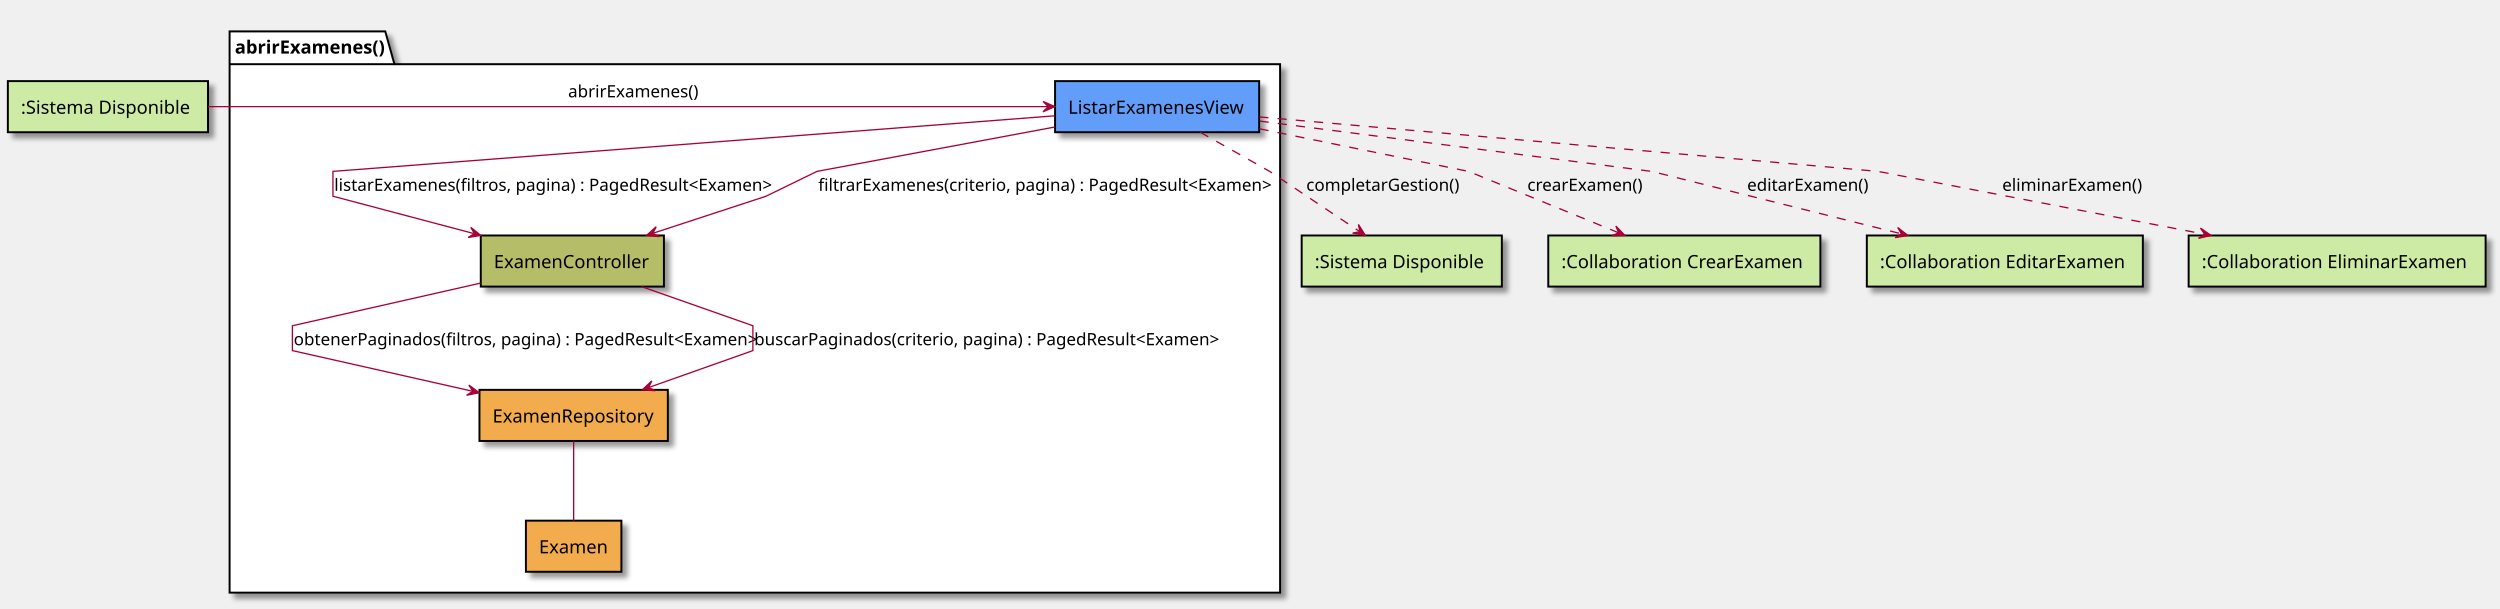
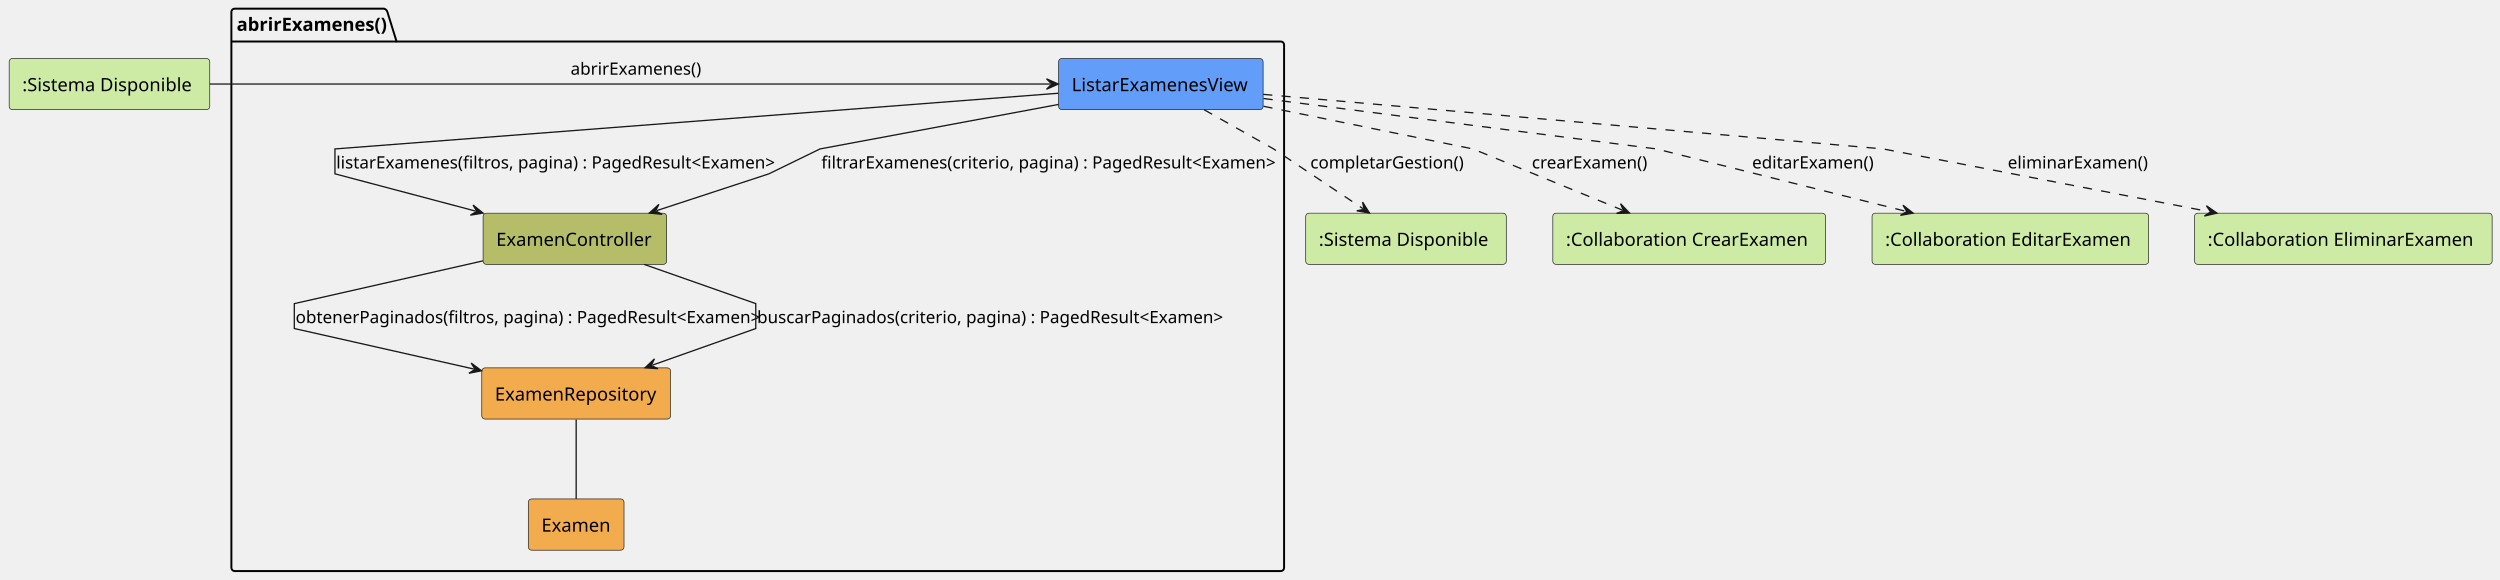
- <svg xmlns="http://www.w3.org/2000/svg" contentScriptType="application/ecmascript" contentStyleType="text/css" height="465px" preserveAspectRatio="none" style="width:1911px;height:465px;" version="1.1" viewBox="0 0 1911 465" width="1911px" zoomAndPan="magnify">
-   <defs>
-     <filter height="300%" id="fq1pr5hdrmepp" width="300%" x="-1" y="-1">
-       <feGaussianBlur result="blurOut" stdDeviation="2.0" />
-       <feColorMatrix in="blurOut" result="blurOut2" type="matrix" values="0 0 0 0 0 0 0 0 0 0 0 0 0 0 0 0 0 0 .4 0" />
-       <feOffset dx="4.0" dy="4.0" in="blurOut2" result="blurOut3" />
-       <feBlend in="SourceGraphic" in2="blurOut3" mode="normal" />
-     </filter>
-   </defs>
+ <svg xmlns="http://www.w3.org/2000/svg" contentStyleType="text/css" height="442px" preserveAspectRatio="none" style="width:1907px;height:442px;background:#FFFFFF;" version="1.1" viewBox="0 0 1907 442" width="1907px" zoomAndPan="magnify">
+   <defs />
  <g>
-     <polygon fill="#FFFFFF" filter="url(#fq1pr5hdrmepp)" points="175.5,24,294.5,24,301.5,49.068,978.5,49.068,978.5,453,175.5,453,175.5,24" style="stroke: #000000; stroke-width: 1.5;" />
-     <line style="stroke: #000000; stroke-width: 1.5;" x1="175.5" x2="301.5" y1="49.068" y2="49.068" />
-     <text fill="#000000" font-family="sans-serif" font-size="14" font-weight="bold" lengthAdjust="spacingAndGlyphs" textLength="113" x="179.5" y="40.966">abrirExamenes()</text>
-     <rect fill="#629EF9" filter="url(#fq1pr5hdrmepp)" height="39.068" style="stroke: #000000; stroke-width: 1.5;" width="156" x="806.5" y="62" />
-     <text fill="#000000" font-family="sans-serif" font-size="14" lengthAdjust="spacingAndGlyphs" textLength="136" x="816.5" y="86.966">ListarExamenesView</text>
-     <rect fill="#B5BD68" filter="url(#fq1pr5hdrmepp)" height="39.068" style="stroke: #000000; stroke-width: 1.5;" width="140" x="367.5" y="180" />
-     <text fill="#000000" font-family="sans-serif" font-size="14" lengthAdjust="spacingAndGlyphs" textLength="120" x="377.5" y="204.966">ExamenController</text>
-     <rect fill="#F2AC4E" filter="url(#fq1pr5hdrmepp)" height="39.068" style="stroke: #000000; stroke-width: 1.5;" width="144" x="366.5" y="298" />
-     <text fill="#000000" font-family="sans-serif" font-size="14" lengthAdjust="spacingAndGlyphs" textLength="124" x="376.5" y="322.966">ExamenRepository</text>
-     <rect fill="#F2AC4E" filter="url(#fq1pr5hdrmepp)" height="39.068" style="stroke: #000000; stroke-width: 1.5;" width="73" x="402" y="398" />
-     <text fill="#000000" font-family="sans-serif" font-size="14" lengthAdjust="spacingAndGlyphs" textLength="53" x="412" y="422.966">Examen</text>
-     <rect fill="#CDEBA5" filter="url(#fq1pr5hdrmepp)" height="39.068" style="stroke: #000000; stroke-width: 1.5;" width="153" x="6" y="62" />
-     <text fill="#000000" font-family="sans-serif" font-size="14" lengthAdjust="spacingAndGlyphs" textLength="133" x="16" y="86.966">:Sistema Disponible</text>
-     <rect fill="#CDEBA5" filter="url(#fq1pr5hdrmepp)" height="39.068" style="stroke: #000000; stroke-width: 1.5;" width="153" x="995" y="180" />
-     <text fill="#000000" font-family="sans-serif" font-size="14" lengthAdjust="spacingAndGlyphs" textLength="133" x="1005" y="204.966">:Sistema Disponible</text>
-     <rect fill="#CDEBA5" filter="url(#fq1pr5hdrmepp)" height="39.068" style="stroke: #000000; stroke-width: 1.5;" width="208" x="1183.5" y="180" />
-     <text fill="#000000" font-family="sans-serif" font-size="14" lengthAdjust="spacingAndGlyphs" textLength="188" x="1193.5" y="204.966">:Collaboration CrearExamen</text>
-     <rect fill="#CDEBA5" filter="url(#fq1pr5hdrmepp)" height="39.068" style="stroke: #000000; stroke-width: 1.5;" width="211" x="1427" y="180" />
-     <text fill="#000000" font-family="sans-serif" font-size="14" lengthAdjust="spacingAndGlyphs" textLength="191" x="1437" y="204.966">:Collaboration EditarExamen</text>
-     <rect fill="#CDEBA5" filter="url(#fq1pr5hdrmepp)" height="39.068" style="stroke: #000000; stroke-width: 1.5;" width="227" x="1673" y="180" />
-     <text fill="#000000" font-family="sans-serif" font-size="14" lengthAdjust="spacingAndGlyphs" textLength="207" x="1683" y="204.966">:Collaboration EliminarExamen</text>
-     <path d="M159.04,81.5 C310,81.5 645,81.5 801.25,81.5 " fill="none" id="SistemaDisponible-&gt;ListarExamenesView" style="stroke: #A80036; stroke-width: 1.0;" />
-     <polygon fill="#A80036" points="806.27,81.5,797.27,77.5,801.27,81.5,797.27,85.5,806.27,81.5" style="stroke: #A80036; stroke-width: 1.0;" />
-     <text fill="#000000" font-family="sans-serif" font-size="13" lengthAdjust="spacingAndGlyphs" textLength="97" x="434.25" y="74.397">abrirExamenes()</text>
-     <path d="M806.3,88.52 C637.58,101.51 254.5,131 254.5,131 C254.5,131 254.5,150 254.5,150 C254.5,150 312.09,165.26 362.66,178.67 " fill="none" id="ListarExamenesView-&gt;ExamenController" style="stroke: #A80036; stroke-width: 1.0;" />
-     <polygon fill="#A80036" points="367.53,179.96,359.858,173.785,362.697,178.677,357.805,181.517,367.53,179.96" style="stroke: #A80036; stroke-width: 1.0;" />
-     <text fill="#000000" font-family="sans-serif" font-size="13" lengthAdjust="spacingAndGlyphs" textLength="325" x="255.5" y="145.897">listarExamenes(filtros, pagina) : PagedResult&lt;Examen&gt;</text>
-     <path d="M806.49,97.05 C729.91,111.34 624.5,131 624.5,131 C624.5,131 585.5,150 585.5,150 C585.5,150 539.82,164.97 499.22,178.27 " fill="none" id="ListarExamenesView-&gt;ExamenController-1" style="stroke: #A80036; stroke-width: 1.0;" />
-     <polygon fill="#A80036" points="494.3,179.89,504.099,180.883,499.05,178.33,501.603,173.282,494.3,179.89" style="stroke: #A80036; stroke-width: 1.0;" />
-     <text fill="#000000" font-family="sans-serif" font-size="13" lengthAdjust="spacingAndGlyphs" textLength="336" x="625.5" y="145.897">filtrarExamenes(criterio, pagina) : PagedResult&lt;Examen&gt;</text>
-     <path d="M367.43,216.38 C305.02,230.53 223.5,249 223.5,249 C223.5,249 223.5,268 223.5,268 C223.5,268 299.52,285.15 361.15,299.05 " fill="none" id="ExamenController-&gt;ExamenRepository" style="stroke: #A80036; stroke-width: 1.0;" />
-     <polygon fill="#A80036" points="366.31,300.22,358.412,294.336,361.433,299.119,356.65,302.139,366.31,300.22" style="stroke: #A80036; stroke-width: 1.0;" />
-     <text fill="#000000" font-family="sans-serif" font-size="13" lengthAdjust="spacingAndGlyphs" textLength="346" x="224.5" y="263.897">obtenerPaginados(filtros, pagina) : PagedResult&lt;Examen&gt;</text>
-     <path d="M490.46,219.11 C529.38,232.79 575.5,249 575.5,249 C575.5,249 575.5,268 575.5,268 C575.5,268 533.56,282.85 496.09,296.11 " fill="none" id="ExamenController-&gt;ExamenRepository-1" style="stroke: #A80036; stroke-width: 1.0;" />
-     <polygon fill="#A80036" points="491.08,297.89,500.897,298.679,495.797,296.232,498.244,291.132,491.08,297.89" style="stroke: #A80036; stroke-width: 1.0;" />
-     <text fill="#000000" font-family="sans-serif" font-size="13" lengthAdjust="spacingAndGlyphs" textLength="346" x="576.5" y="263.897">buscarPaginados(criterio, pagina) : PagedResult&lt;Examen&gt;</text>
-     <path d="M438.5,337.4 C438.5,354.86 438.5,380.66 438.5,397.99 " fill="none" id="ExamenRepository-Examen" style="stroke: #A80036; stroke-width: 1.0;" />
-     <path d="M917.5,101.11 C941.76,114.79 970.5,131 970.5,131 C970.5,131 1009.78,157.25 1039.35,177.01 " fill="none" id="ListarExamenesView-&gt;SistemaDisponibleSalida" style="stroke: #A80036; stroke-width: 1.0; stroke-dasharray: 7.0,7.0;" />
-     <polygon fill="#A80036" points="1043.63,179.88,1038.38,171.547,1039.476,177.097,1033.927,178.193,1043.63,179.88" style="stroke: #A80036; stroke-width: 1.0;" />
-     <text fill="#000000" font-family="sans-serif" font-size="13" lengthAdjust="spacingAndGlyphs" textLength="115" x="998.5" y="145.897">completarGestion()</text>
-     <path d="M962.76,98.45 C1032.13,112.58 1122.5,131 1122.5,131 C1122.5,131 1188.79,158.12 1237.34,177.98 " fill="none" id="ListarExamenesView-&gt;CrearExamen" style="stroke: #A80036; stroke-width: 1.0; stroke-dasharray: 7.0,7.0;" />
-     <polygon fill="#A80036" points="1241.98,179.88,1235.154,172.78,1237.35,177.994,1232.136,180.189,1241.98,179.88" style="stroke: #A80036; stroke-width: 1.0;" />
-     <text fill="#000000" font-family="sans-serif" font-size="13" lengthAdjust="spacingAndGlyphs" textLength="86" x="1167.5" y="145.897">crearExamen()</text>
-     <path d="M962.82,92.55 C1073.54,106.76 1262.5,131 1262.5,131 C1262.5,131 1373.51,158.75 1453.16,178.67 " fill="none" id="ListarExamenesView-&gt;EditarExamen" style="stroke: #A80036; stroke-width: 1.0; stroke-dasharray: 7.0,7.0;" />
-     <polygon fill="#A80036" points="1458.36,179.97,1450.603,173.901,1453.51,178.754,1448.657,181.661,1458.36,179.97" style="stroke: #A80036; stroke-width: 1.0;" />
-     <text fill="#000000" font-family="sans-serif" font-size="13" lengthAdjust="spacingAndGlyphs" textLength="91" x="1335.5" y="145.897">editarExamen()</text>
-     <path d="M962.57,89.37 C1114.57,102.75 1435.5,131 1435.5,131 C1435.5,131 1581.25,159.03 1684.91,178.96 " fill="none" id="ListarExamenesView-&gt;EliminarExamen" style="stroke: #A80036; stroke-width: 1.0; stroke-dasharray: 7.0,7.0;" />
-     <polygon fill="#A80036" points="1690.12,179.97,1682.035,174.346,1685.21,179.028,1680.527,182.202,1690.12,179.97" style="stroke: #A80036; stroke-width: 1.0;" />
-     <text fill="#000000" font-family="sans-serif" font-size="13" lengthAdjust="spacingAndGlyphs" textLength="104" x="1530.5" y="145.897">eliminarExamen()</text>
+     <g id="cluster_abrirExamenes">
+       <path d="M179,6.602 L293,6.602 A3.75,3.75 0 0 1 295.5,9.102 L302.5,31.67 L977,31.67 A2.5,2.5 0 0 1 979.5,34.17 L979.5,433.102 A2.5,2.5 0 0 1 977,435.602 L179,435.602 A2.5,2.5 0 0 1 176.5,433.102 L176.5,9.102 A2.5,2.5 0 0 1 179,6.602 " fill="none" style="stroke:#000000;stroke-width:1.5;" />
+       <line style="stroke:#000000;stroke-width:1.5;" x1="176.5" x2="302.5" y1="31.67" y2="31.67" />
+       <text fill="#000000" font-family="sans-serif" font-size="14" font-weight="bold" lengthAdjust="spacing" textLength="113" x="180.5" y="23.568">abrirExamenes()</text>
+     </g>
+     <g id="elem_ListarExamenesView">
+       <rect fill="#629EF9" height="39.068" rx="2.5" ry="2.5" style="stroke:#181818;stroke-width:0.5;" width="156" x="807.5" y="44.602" />
+       <text fill="#000000" font-family="sans-serif" font-size="14" lengthAdjust="spacing" textLength="136" x="817.5" y="69.568">ListarExamenesView</text>
+     </g>
+     <g id="elem_ExamenController">
+       <rect fill="#B5BD68" height="39.068" rx="2.5" ry="2.5" style="stroke:#181818;stroke-width:0.5;" width="140" x="368.5" y="162.602" />
+       <text fill="#000000" font-family="sans-serif" font-size="14" lengthAdjust="spacing" textLength="120" x="378.5" y="187.568">ExamenController</text>
+     </g>
+     <g id="elem_ExamenRepository">
+       <rect fill="#F2AC4E" height="39.068" rx="2.5" ry="2.5" style="stroke:#181818;stroke-width:0.5;" width="144" x="367.5" y="280.602" />
+       <text fill="#000000" font-family="sans-serif" font-size="14" lengthAdjust="spacing" textLength="124" x="377.5" y="305.568">ExamenRepository</text>
+     </g>
+     <g id="elem_Examen">
+       <rect fill="#F2AC4E" height="39.068" rx="2.5" ry="2.5" style="stroke:#181818;stroke-width:0.5;" width="73" x="403" y="380.602" />
+       <text fill="#000000" font-family="sans-serif" font-size="14" lengthAdjust="spacing" textLength="53" x="413" y="405.568">Examen</text>
+     </g>
+     <g id="elem_SistemaDisponible">
+       <rect fill="#CDEBA5" height="39.068" rx="2.5" ry="2.5" style="stroke:#181818;stroke-width:0.5;" width="153" x="7" y="44.602" />
+       <text fill="#000000" font-family="sans-serif" font-size="14" lengthAdjust="spacing" textLength="133" x="17" y="69.568">:Sistema Disponible</text>
+     </g>
+     <g id="elem_SistemaDisponibleSalida">
+       <rect fill="#CDEBA5" height="39.068" rx="2.5" ry="2.5" style="stroke:#181818;stroke-width:0.5;" width="153" x="996" y="162.602" />
+       <text fill="#000000" font-family="sans-serif" font-size="14" lengthAdjust="spacing" textLength="133" x="1006" y="187.568">:Sistema Disponible</text>
+     </g>
+     <g id="elem_CrearExamen">
+       <rect fill="#CDEBA5" height="39.068" rx="2.5" ry="2.5" style="stroke:#181818;stroke-width:0.5;" width="208" x="1184.5" y="162.602" />
+       <text fill="#000000" font-family="sans-serif" font-size="14" lengthAdjust="spacing" textLength="188" x="1194.5" y="187.568">:Collaboration CrearExamen</text>
+     </g>
+     <g id="elem_EditarExamen">
+       <rect fill="#CDEBA5" height="39.068" rx="2.5" ry="2.5" style="stroke:#181818;stroke-width:0.5;" width="211" x="1428" y="162.602" />
+       <text fill="#000000" font-family="sans-serif" font-size="14" lengthAdjust="spacing" textLength="191" x="1438" y="187.568">:Collaboration EditarExamen</text>
+     </g>
+     <g id="elem_EliminarExamen">
+       <rect fill="#CDEBA5" height="39.068" rx="2.5" ry="2.5" style="stroke:#181818;stroke-width:0.5;" width="227" x="1674" y="162.602" />
+       <text fill="#000000" font-family="sans-serif" font-size="14" lengthAdjust="spacing" textLength="207" x="1684" y="187.568">:Collaboration EliminarExamen</text>
+     </g>
+     <g id="link_SistemaDisponible_ListarExamenesView">
+       <path d="M160.04,64.102 C312.64,64.102 647.29,64.102 801.27,64.102 " fill="none" id="SistemaDisponible-to-ListarExamenesView" style="stroke:#181818;stroke-width:1.0;" />
+       <polygon fill="#181818" points="807.27,64.102,798.27,60.102,802.27,64.102,798.27,68.102,807.27,64.102" style="stroke:#181818;stroke-width:1.0;" />
+       <text fill="#000000" font-family="sans-serif" font-size="13" lengthAdjust="spacing" textLength="97" x="435.25" y="56.999">abrirExamenes()</text>
+     </g>
+     <g id="link_ListarExamenesView_ExamenController">
+       <path d="M807.3,71.122 C638.58,84.112 255.5,113.602 255.5,113.602 C255.5,113.602 255.5,132.602 255.5,132.602 C255.5,132.602 311.07,147.324 362.731,161.024 " fill="none" id="ListarExamenesView-to-ExamenController" style="stroke:#181818;stroke-width:1.0;" />
+       <polygon fill="#181818" points="368.53,162.562,360.856,156.389,363.697,161.28,358.805,164.121,368.53,162.562" style="stroke:#181818;stroke-width:1.0;" />
+       <text fill="#000000" font-family="sans-serif" font-size="13" lengthAdjust="spacing" textLength="325" x="256.5" y="128.499">listarExamenes(filtros, pagina) : PagedResult&lt;Examen&gt;</text>
+     </g>
+     <g id="link_ListarExamenesView_ExamenController">
+       <path d="M807.49,79.652 C730.91,93.942 625.5,113.602 625.5,113.602 C625.5,113.602 586.5,132.602 586.5,132.602 C586.5,132.602 542.731,146.943 501.002,160.623 " fill="none" id="ListarExamenesView-to-ExamenController-1" style="stroke:#181818;stroke-width:1.0;" />
+       <polygon fill="#181818" points="495.3,162.492,505.098,163.489,500.051,160.934,502.606,155.887,495.3,162.492" style="stroke:#181818;stroke-width:1.0;" />
+       <text fill="#000000" font-family="sans-serif" font-size="13" lengthAdjust="spacing" textLength="336" x="626.5" y="128.499">filtrarExamenes(criterio, pagina) : PagedResult&lt;Examen&gt;</text>
+     </g>
+     <g id="link_ExamenController_ExamenRepository">
+       <path d="M368.43,198.982 C306.02,213.132 224.5,231.602 224.5,231.602 C224.5,231.602 224.5,250.602 224.5,250.602 C224.5,250.602 298.997,267.412 361.457,281.502 " fill="none" id="ExamenController-to-ExamenRepository" style="stroke:#181818;stroke-width:1.0;" />
+       <polygon fill="#181818" points="367.31,282.822,359.411,276.94,362.433,281.722,357.65,284.743,367.31,282.822" style="stroke:#181818;stroke-width:1.0;" />
+       <text fill="#000000" font-family="sans-serif" font-size="13" lengthAdjust="spacing" textLength="346" x="225.5" y="246.499">obtenerPaginados(filtros, pagina) : PagedResult&lt;Examen&gt;</text>
+     </g>
+     <g id="link_ExamenController_ExamenRepository">
+       <path d="M491.46,201.712 C530.38,215.392 576.5,231.602 576.5,231.602 C576.5,231.602 576.5,250.602 576.5,250.602 C576.5,250.602 536.366,264.809 497.736,278.489 " fill="none" id="ExamenController-to-ExamenRepository-1" style="stroke:#181818;stroke-width:1.0;" />
+       <polygon fill="#181818" points="492.08,280.492,501.899,281.258,496.793,278.823,499.228,273.717,492.08,280.492" style="stroke:#181818;stroke-width:1.0;" />
+       <text fill="#000000" font-family="sans-serif" font-size="13" lengthAdjust="spacing" textLength="346" x="577.5" y="246.499">buscarPaginados(criterio, pagina) : PagedResult&lt;Examen&gt;</text>
+     </g>
+     <g id="link_ExamenRepository_Examen">
+       <path d="M439.5,320.002 C439.5,337.462 439.5,363.262 439.5,380.592 " fill="none" id="ExamenRepository-Examen" style="stroke:#181818;stroke-width:1.0;" />
+     </g>
+     <g id="link_ListarExamenesView_SistemaDisponibleSalida">
+       <path d="M918.5,83.712 C942.76,97.392 971.5,113.602 971.5,113.602 C971.5,113.602 1009.752,139.168 1039.642,159.148 " fill="none" id="ListarExamenesView-to-SistemaDisponibleSalida" style="stroke:#181818;stroke-width:1.0;stroke-dasharray:7.0,7.0;" />
+       <polygon fill="#181818" points="1044.63,162.482,1039.371,154.155,1040.473,159.703,1034.925,160.806,1044.63,162.482" style="stroke:#181818;stroke-width:1.0;" />
+       <text fill="#000000" font-family="sans-serif" font-size="13" lengthAdjust="spacing" textLength="115" x="999.5" y="128.499">completarGestion()</text>
+     </g>
+     <g id="link_ListarExamenesView_CrearExamen">
+       <path d="M963.76,81.052 C1033.13,95.182 1123.5,113.602 1123.5,113.602 C1123.5,113.602 1188.587,140.23 1237.427,160.21 " fill="none" id="ListarExamenesView-to-CrearExamen" style="stroke:#181818;stroke-width:1.0;stroke-dasharray:7.0,7.0;" />
+       <polygon fill="#181818" points="1242.98,162.482,1236.165,155.372,1238.352,160.589,1233.136,162.776,1242.98,162.482" style="stroke:#181818;stroke-width:1.0;" />
+       <text fill="#000000" font-family="sans-serif" font-size="13" lengthAdjust="spacing" textLength="86" x="1168.5" y="128.499">crearExamen()</text>
+     </g>
+     <g id="link_ListarExamenesView_EditarExamen">
+       <path d="M963.82,75.152 C1074.54,89.362 1263.5,113.602 1263.5,113.602 C1263.5,113.602 1373.609,141.126 1453.539,161.116 " fill="none" id="ListarExamenesView-to-EditarExamen" style="stroke:#181818;stroke-width:1.0;stroke-dasharray:7.0,7.0;" />
+       <polygon fill="#181818" points="1459.36,162.572,1451.599,156.508,1454.509,161.359,1449.658,164.269,1459.36,162.572" style="stroke:#181818;stroke-width:1.0;" />
+       <text fill="#000000" font-family="sans-serif" font-size="13" lengthAdjust="spacing" textLength="91" x="1336.5" y="128.499">editarExamen()</text>
+     </g>
+     <g id="link_ListarExamenesView_EliminarExamen">
+       <path d="M963.57,71.972 C1115.57,85.352 1436.5,113.602 1436.5,113.602 C1436.5,113.602 1581.318,141.448 1685.228,161.439 " fill="none" id="ListarExamenesView-to-EliminarExamen" style="stroke:#181818;stroke-width:1.0;stroke-dasharray:7.0,7.0;" />
+       <polygon fill="#181818" points="1691.12,162.572,1683.038,156.944,1686.21,161.627,1681.526,164.8,1691.12,162.572" style="stroke:#181818;stroke-width:1.0;" />
+       <text fill="#000000" font-family="sans-serif" font-size="13" lengthAdjust="spacing" textLength="104" x="1531.5" y="128.499">eliminarExamen()</text>
+     </g>
  </g>
</svg>
